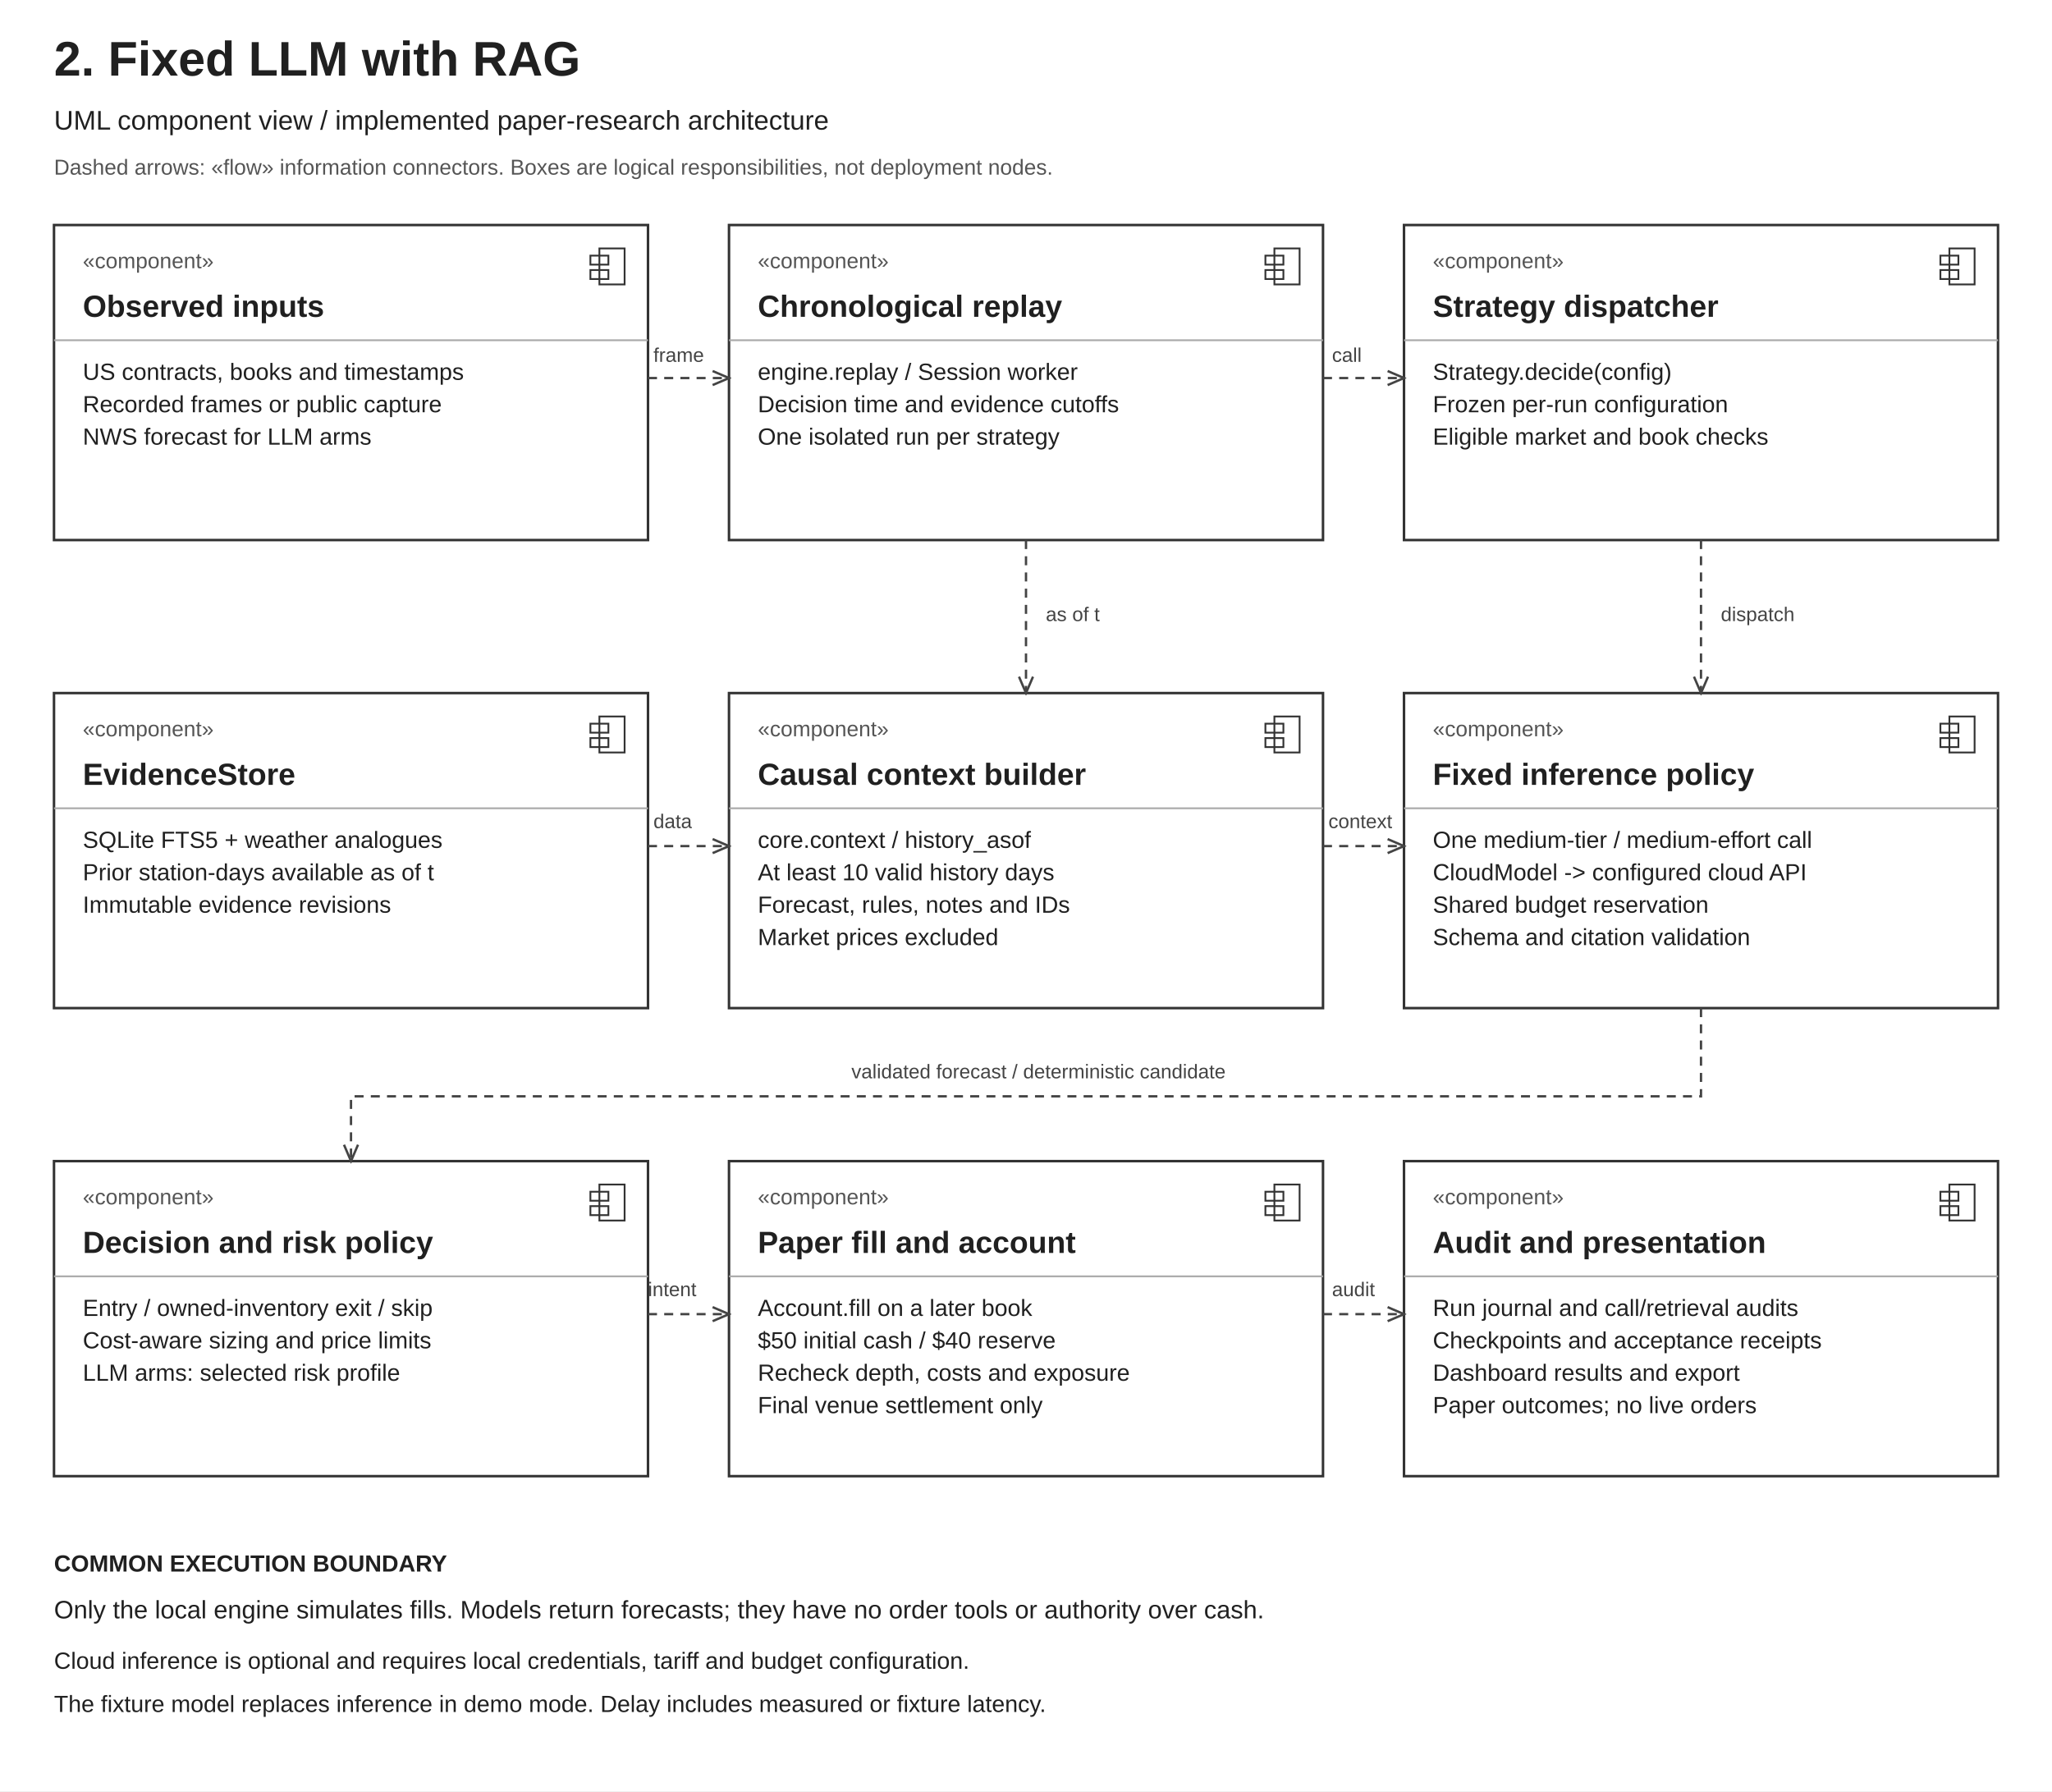
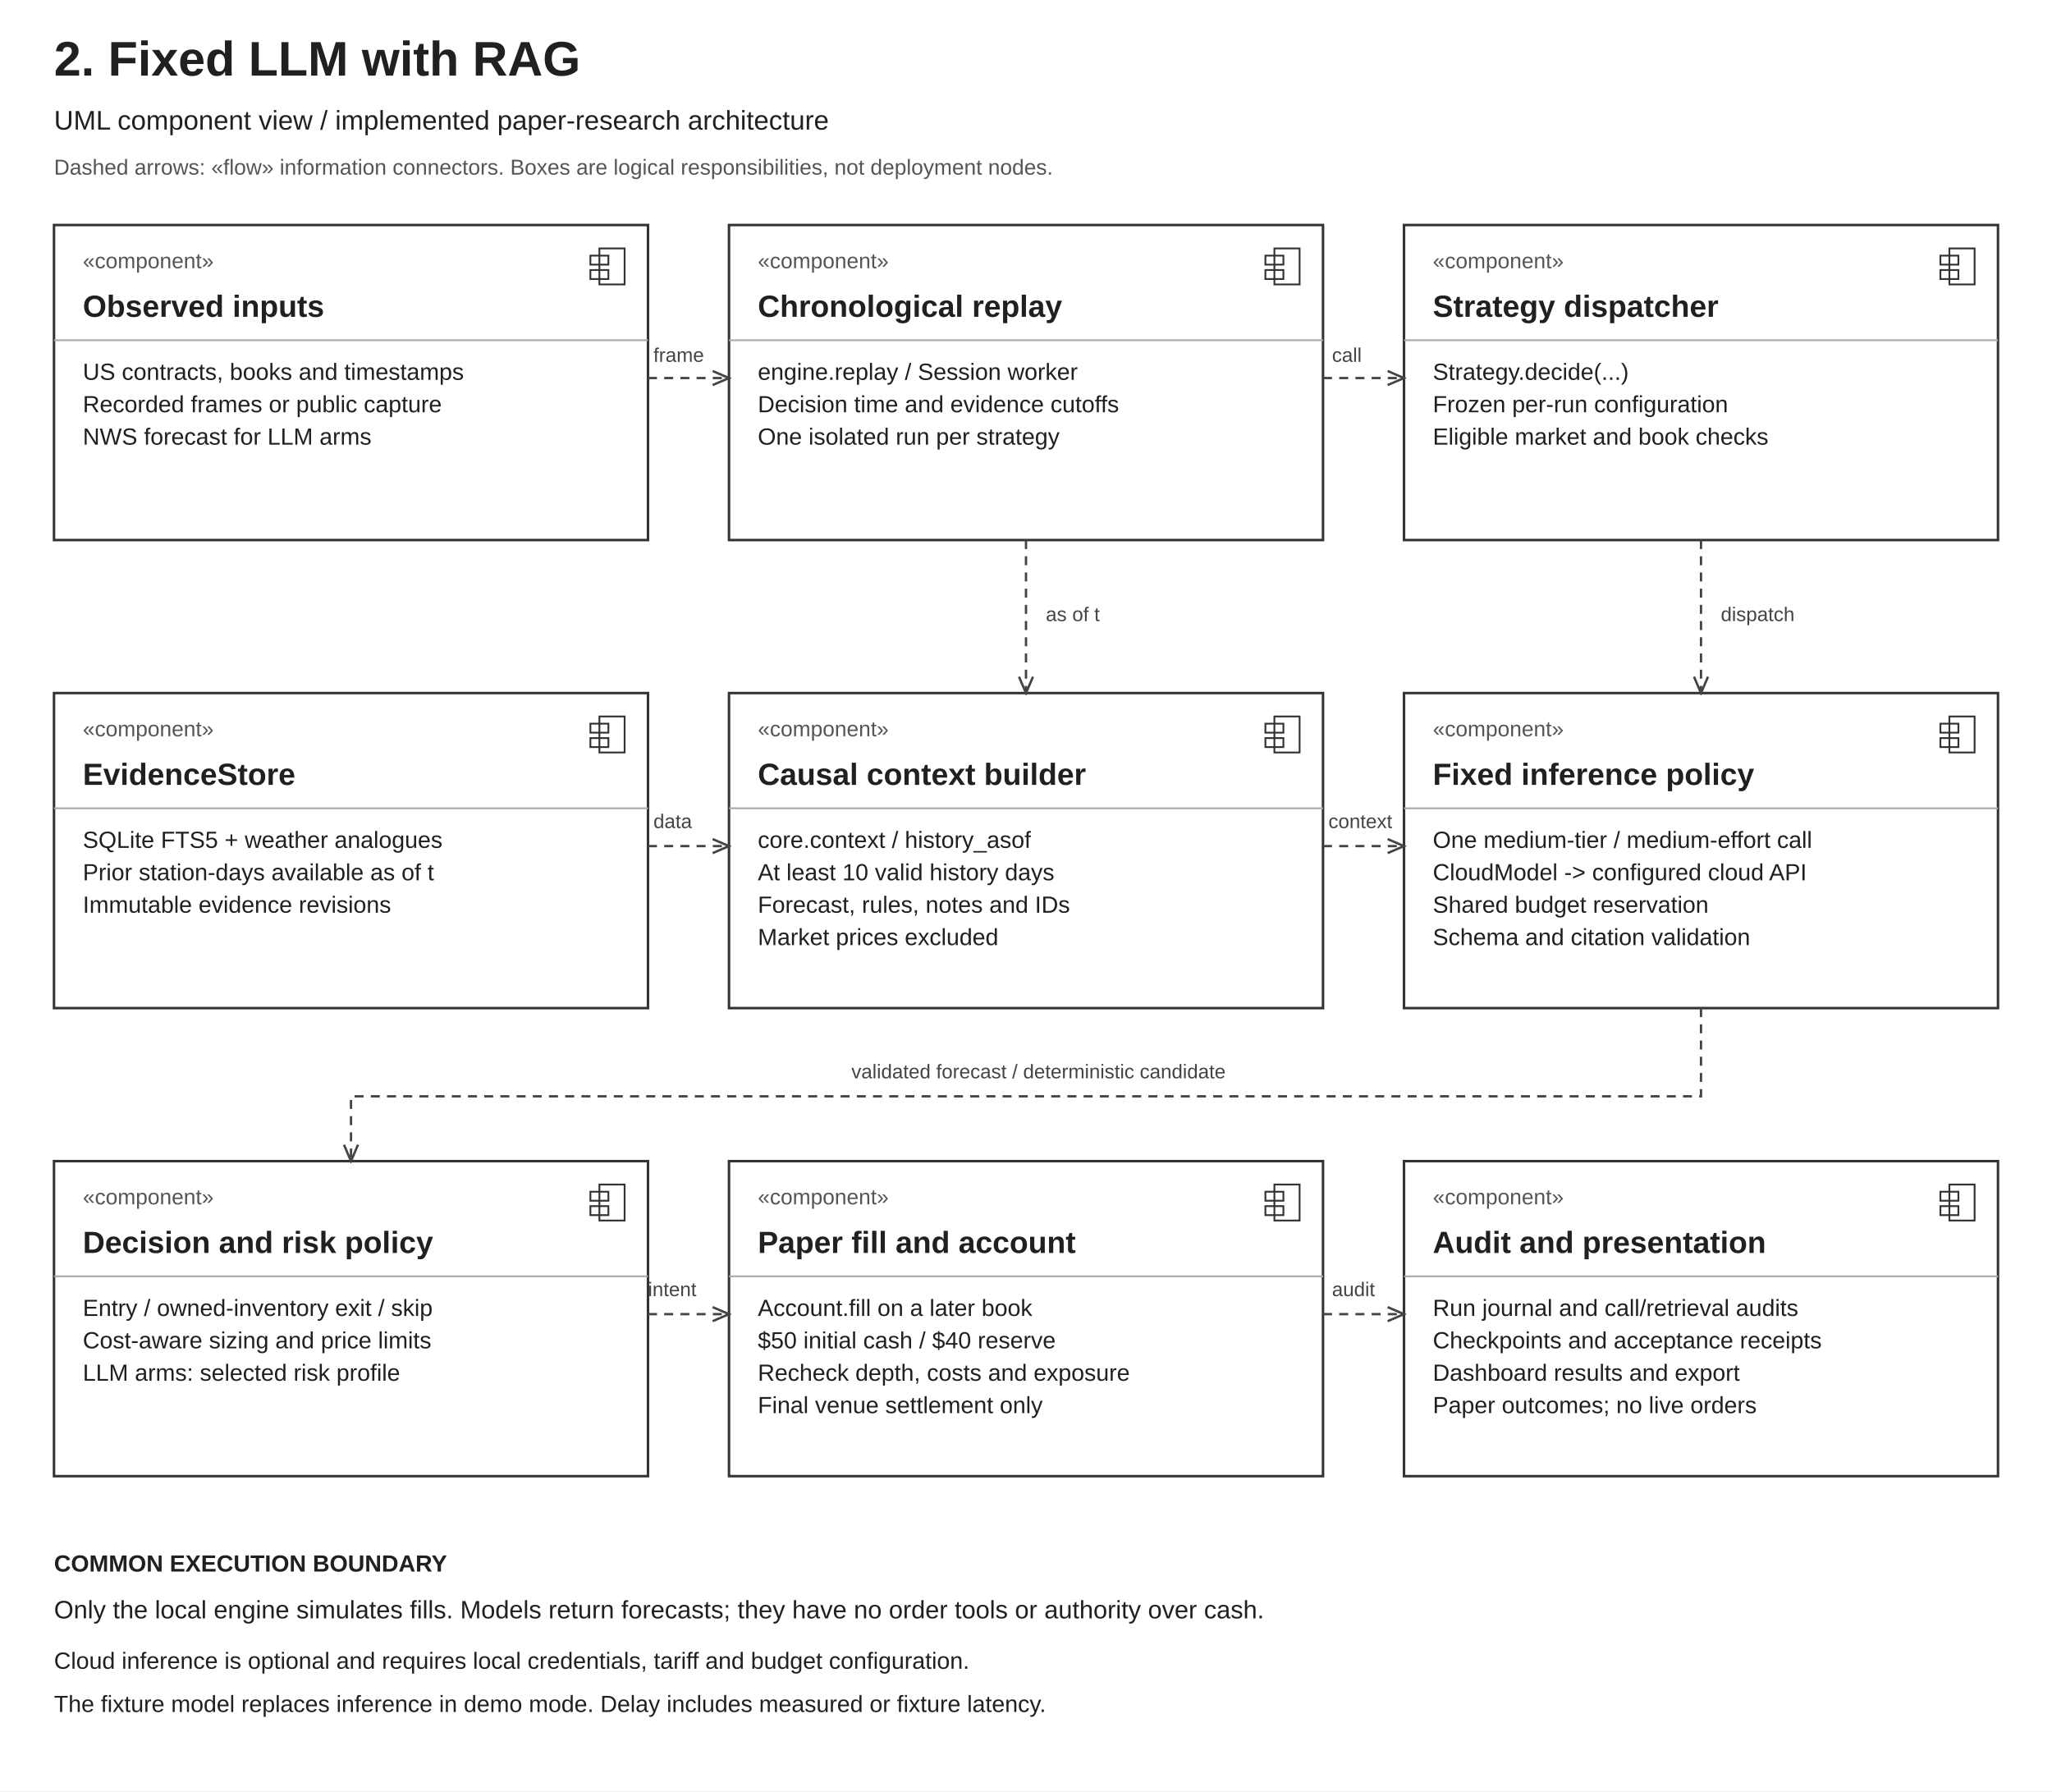
<svg xmlns="http://www.w3.org/2000/svg" width="1140" height="995" viewBox="0 0 1140 995" role="img" aria-labelledby="title desc">
  <defs>
    <marker id="arrow" markerWidth="9" markerHeight="9" refX="8" refY="4" orient="auto">
      <path d="M1 1L8 4L1 7" fill="none" stroke="#444" />
    </marker>
  </defs>
  <rect width="1140" height="995" fill="#fff" />
  <g font-family="Arial, Helvetica, sans-serif">
    <text x="30" y="42" font-size="27" font-weight="bold" fill="#202020">2. Fixed LLM with RAG</text>
    <text x="30" y="72" font-size="15" font-weight="normal" fill="#202020">UML component view  /  implemented paper-research architecture</text>
    <text x="30" y="97" font-size="12" font-weight="normal" fill="#555">Dashed arrows: «flow» information connectors. Boxes are logical responsibilities, not deployment nodes.</text>
    <g>
      <rect x="30" y="125" width="330" height="175" fill="white" stroke="#333" stroke-width="1.4" />
      <text x="46" y="149" font-size="12" font-weight="normal" fill="#555">«component»</text>
      <text x="46" y="176" font-size="17" font-weight="bold" fill="#202020">Observed inputs</text>
      <path d="M333 138h14v20h-14z M328 142h10v5h-10z M328 150h10v5h-10z" fill="white" stroke="#333" />
      <path d="M30 189h330" stroke="#aaa" />
      <text x="46" y="211" font-size="13" font-weight="normal" fill="#202020">US contracts, books and timestamps</text>
      <text x="46" y="229" font-size="13" font-weight="normal" fill="#202020">Recorded frames or public capture</text>
      <text x="46" y="247" font-size="13" font-weight="normal" fill="#202020">NWS forecast for LLM arms</text>
    </g>
    <g>
      <rect x="405" y="125" width="330" height="175" fill="white" stroke="#333" stroke-width="1.4" />
      <text x="421" y="149" font-size="12" font-weight="normal" fill="#555">«component»</text>
      <text x="421" y="176" font-size="17" font-weight="bold" fill="#202020">Chronological replay</text>
      <path d="M708 138h14v20h-14z M703 142h10v5h-10z M703 150h10v5h-10z" fill="white" stroke="#333" />
      <path d="M405 189h330" stroke="#aaa" />
      <text x="421" y="211" font-size="13" font-weight="normal" fill="#202020">engine.replay / Session worker</text>
      <text x="421" y="229" font-size="13" font-weight="normal" fill="#202020">Decision time and evidence cutoffs</text>
      <text x="421" y="247" font-size="13" font-weight="normal" fill="#202020">One isolated run per strategy</text>
    </g>
    <g>
      <rect x="780" y="125" width="330" height="175" fill="white" stroke="#333" stroke-width="1.4" />
      <text x="796" y="149" font-size="12" font-weight="normal" fill="#555">«component»</text>
      <text x="796" y="176" font-size="17" font-weight="bold" fill="#202020">Strategy dispatcher</text>
      <path d="M1083 138h14v20h-14z M1078 142h10v5h-10z M1078 150h10v5h-10z" fill="white" stroke="#333" />
      <path d="M780 189h330" stroke="#aaa" />
-       <text x="796" y="211" font-size="13" font-weight="normal" fill="#202020">Strategy.decide(config)</text>
+       <text x="796" y="211" font-size="13" font-weight="normal" fill="#202020">Strategy.decide(...)</text>
      <text x="796" y="229" font-size="13" font-weight="normal" fill="#202020">Frozen per-run configuration</text>
      <text x="796" y="247" font-size="13" font-weight="normal" fill="#202020">Eligible market and book checks</text>
    </g>
    <g>
      <rect x="30" y="385" width="330" height="175" fill="white" stroke="#333" stroke-width="1.4" />
      <text x="46" y="409" font-size="12" font-weight="normal" fill="#555">«component»</text>
      <text x="46" y="436" font-size="17" font-weight="bold" fill="#202020">EvidenceStore</text>
      <path d="M333 398h14v20h-14z M328 402h10v5h-10z M328 410h10v5h-10z" fill="white" stroke="#333" />
      <path d="M30 449h330" stroke="#aaa" />
      <text x="46" y="471" font-size="13" font-weight="normal" fill="#202020">SQLite FTS5 + weather analogues</text>
      <text x="46" y="489" font-size="13" font-weight="normal" fill="#202020">Prior station-days available as of t</text>
      <text x="46" y="507" font-size="13" font-weight="normal" fill="#202020">Immutable evidence revisions</text>
    </g>
    <g>
      <rect x="405" y="385" width="330" height="175" fill="white" stroke="#333" stroke-width="1.4" />
      <text x="421" y="409" font-size="12" font-weight="normal" fill="#555">«component»</text>
      <text x="421" y="436" font-size="17" font-weight="bold" fill="#202020">Causal context builder</text>
      <path d="M708 398h14v20h-14z M703 402h10v5h-10z M703 410h10v5h-10z" fill="white" stroke="#333" />
      <path d="M405 449h330" stroke="#aaa" />
      <text x="421" y="471" font-size="13" font-weight="normal" fill="#202020">core.context / history_asof</text>
      <text x="421" y="489" font-size="13" font-weight="normal" fill="#202020">At least 10 valid history days</text>
      <text x="421" y="507" font-size="13" font-weight="normal" fill="#202020">Forecast, rules, notes and IDs</text>
      <text x="421" y="525" font-size="13" font-weight="normal" fill="#202020">Market prices excluded</text>
    </g>
    <g>
      <rect x="780" y="385" width="330" height="175" fill="white" stroke="#333" stroke-width="1.4" />
      <text x="796" y="409" font-size="12" font-weight="normal" fill="#555">«component»</text>
      <text x="796" y="436" font-size="17" font-weight="bold" fill="#202020">Fixed inference policy</text>
      <path d="M1083 398h14v20h-14z M1078 402h10v5h-10z M1078 410h10v5h-10z" fill="white" stroke="#333" />
      <path d="M780 449h330" stroke="#aaa" />
      <text x="796" y="471" font-size="13" font-weight="normal" fill="#202020">One medium-tier / medium-effort call</text>
      <text x="796" y="489" font-size="13" font-weight="normal" fill="#202020">CloudModel -&gt; configured cloud API</text>
      <text x="796" y="507" font-size="13" font-weight="normal" fill="#202020">Shared budget reservation</text>
      <text x="796" y="525" font-size="13" font-weight="normal" fill="#202020">Schema and citation validation</text>
    </g>
    <g>
      <rect x="30" y="645" width="330" height="175" fill="white" stroke="#333" stroke-width="1.4" />
      <text x="46" y="669" font-size="12" font-weight="normal" fill="#555">«component»</text>
      <text x="46" y="696" font-size="17" font-weight="bold" fill="#202020">Decision and risk policy</text>
      <path d="M333 658h14v20h-14z M328 662h10v5h-10z M328 670h10v5h-10z" fill="white" stroke="#333" />
      <path d="M30 709h330" stroke="#aaa" />
      <text x="46" y="731" font-size="13" font-weight="normal" fill="#202020">Entry / owned-inventory exit / skip</text>
      <text x="46" y="749" font-size="13" font-weight="normal" fill="#202020">Cost-aware sizing and price limits</text>
      <text x="46" y="767" font-size="13" font-weight="normal" fill="#202020">LLM arms: selected risk profile</text>
    </g>
    <g>
      <rect x="405" y="645" width="330" height="175" fill="white" stroke="#333" stroke-width="1.4" />
      <text x="421" y="669" font-size="12" font-weight="normal" fill="#555">«component»</text>
      <text x="421" y="696" font-size="17" font-weight="bold" fill="#202020">Paper fill and account</text>
      <path d="M708 658h14v20h-14z M703 662h10v5h-10z M703 670h10v5h-10z" fill="white" stroke="#333" />
      <path d="M405 709h330" stroke="#aaa" />
      <text x="421" y="731" font-size="13" font-weight="normal" fill="#202020">Account.fill on a later book</text>
      <text x="421" y="749" font-size="13" font-weight="normal" fill="#202020">$50 initial cash / $40 reserve</text>
      <text x="421" y="767" font-size="13" font-weight="normal" fill="#202020">Recheck depth, costs and exposure</text>
      <text x="421" y="785" font-size="13" font-weight="normal" fill="#202020">Final venue settlement only</text>
    </g>
    <g>
      <rect x="780" y="645" width="330" height="175" fill="white" stroke="#333" stroke-width="1.4" />
      <text x="796" y="669" font-size="12" font-weight="normal" fill="#555">«component»</text>
      <text x="796" y="696" font-size="17" font-weight="bold" fill="#202020">Audit and presentation</text>
      <path d="M1083 658h14v20h-14z M1078 662h10v5h-10z M1078 670h10v5h-10z" fill="white" stroke="#333" />
      <path d="M780 709h330" stroke="#aaa" />
      <text x="796" y="731" font-size="13" font-weight="normal" fill="#202020">Run journal and call/retrieval audits</text>
      <text x="796" y="749" font-size="13" font-weight="normal" fill="#202020">Checkpoints and acceptance receipts</text>
      <text x="796" y="767" font-size="13" font-weight="normal" fill="#202020">Dashboard results and export</text>
      <text x="796" y="785" font-size="13" font-weight="normal" fill="#202020">Paper outcomes; no live orders</text>
    </g>
    <path d="M360 210H405" fill="none" stroke="#444" stroke-width="1.3" stroke-dasharray="5 4" marker-end="url(#arrow)" />
    <text x="363" y="201" font-size="11" font-weight="normal" fill="#444">frame</text>
    <path d="M735 210H780" fill="none" stroke="#444" stroke-width="1.3" stroke-dasharray="5 4" marker-end="url(#arrow)" />
    <text x="740" y="201" font-size="11" font-weight="normal" fill="#444">call</text>
    <path d="M945 300V385" fill="none" stroke="#444" stroke-width="1.3" stroke-dasharray="5 4" marker-end="url(#arrow)" />
    <text x="956" y="345" font-size="11" font-weight="normal" fill="#444">dispatch</text>
    <path d="M570 300V385" fill="none" stroke="#444" stroke-width="1.3" stroke-dasharray="5 4" marker-end="url(#arrow)" />
    <text x="581" y="345" font-size="11" font-weight="normal" fill="#444">as of t</text>
    <path d="M360 470H405" fill="none" stroke="#444" stroke-width="1.3" stroke-dasharray="5 4" marker-end="url(#arrow)" />
    <text x="363" y="460" font-size="11" font-weight="normal" fill="#444">data</text>
    <path d="M735 470H780" fill="none" stroke="#444" stroke-width="1.3" stroke-dasharray="5 4" marker-end="url(#arrow)" />
    <text x="738" y="460" font-size="11" font-weight="normal" fill="#444">context</text>
    <path d="M945 560V609H195V645" fill="none" stroke="#444" stroke-width="1.3" stroke-dasharray="5 4" marker-end="url(#arrow)" />
    <text x="473" y="599" font-size="11" font-weight="normal" fill="#444">validated forecast / deterministic candidate</text>
    <path d="M360 730H405" fill="none" stroke="#444" stroke-width="1.3" stroke-dasharray="5 4" marker-end="url(#arrow)" />
    <text x="360" y="720" font-size="11" font-weight="normal" fill="#444">intent</text>
    <path d="M735 730H780" fill="none" stroke="#444" stroke-width="1.3" stroke-dasharray="5 4" marker-end="url(#arrow)" />
    <text x="740" y="720" font-size="11" font-weight="normal" fill="#444">audit</text>
    <text x="30" y="873" font-size="13" font-weight="bold" fill="#202020">COMMON EXECUTION BOUNDARY</text>
    <text x="30" y="899" font-size="14" font-weight="normal" fill="#202020">Only the local engine simulates fills. Models return forecasts; they have no order tools or authority over cash.</text>
    <text x="30" y="927" font-size="13" font-weight="normal" fill="#202020">Cloud inference is optional and requires local credentials, tariff and budget configuration.</text>
    <text x="30" y="951" font-size="13" font-weight="normal" fill="#202020">The fixture model replaces inference in demo mode. Delay includes measured or fixture latency.</text>
  </g>
</svg>
